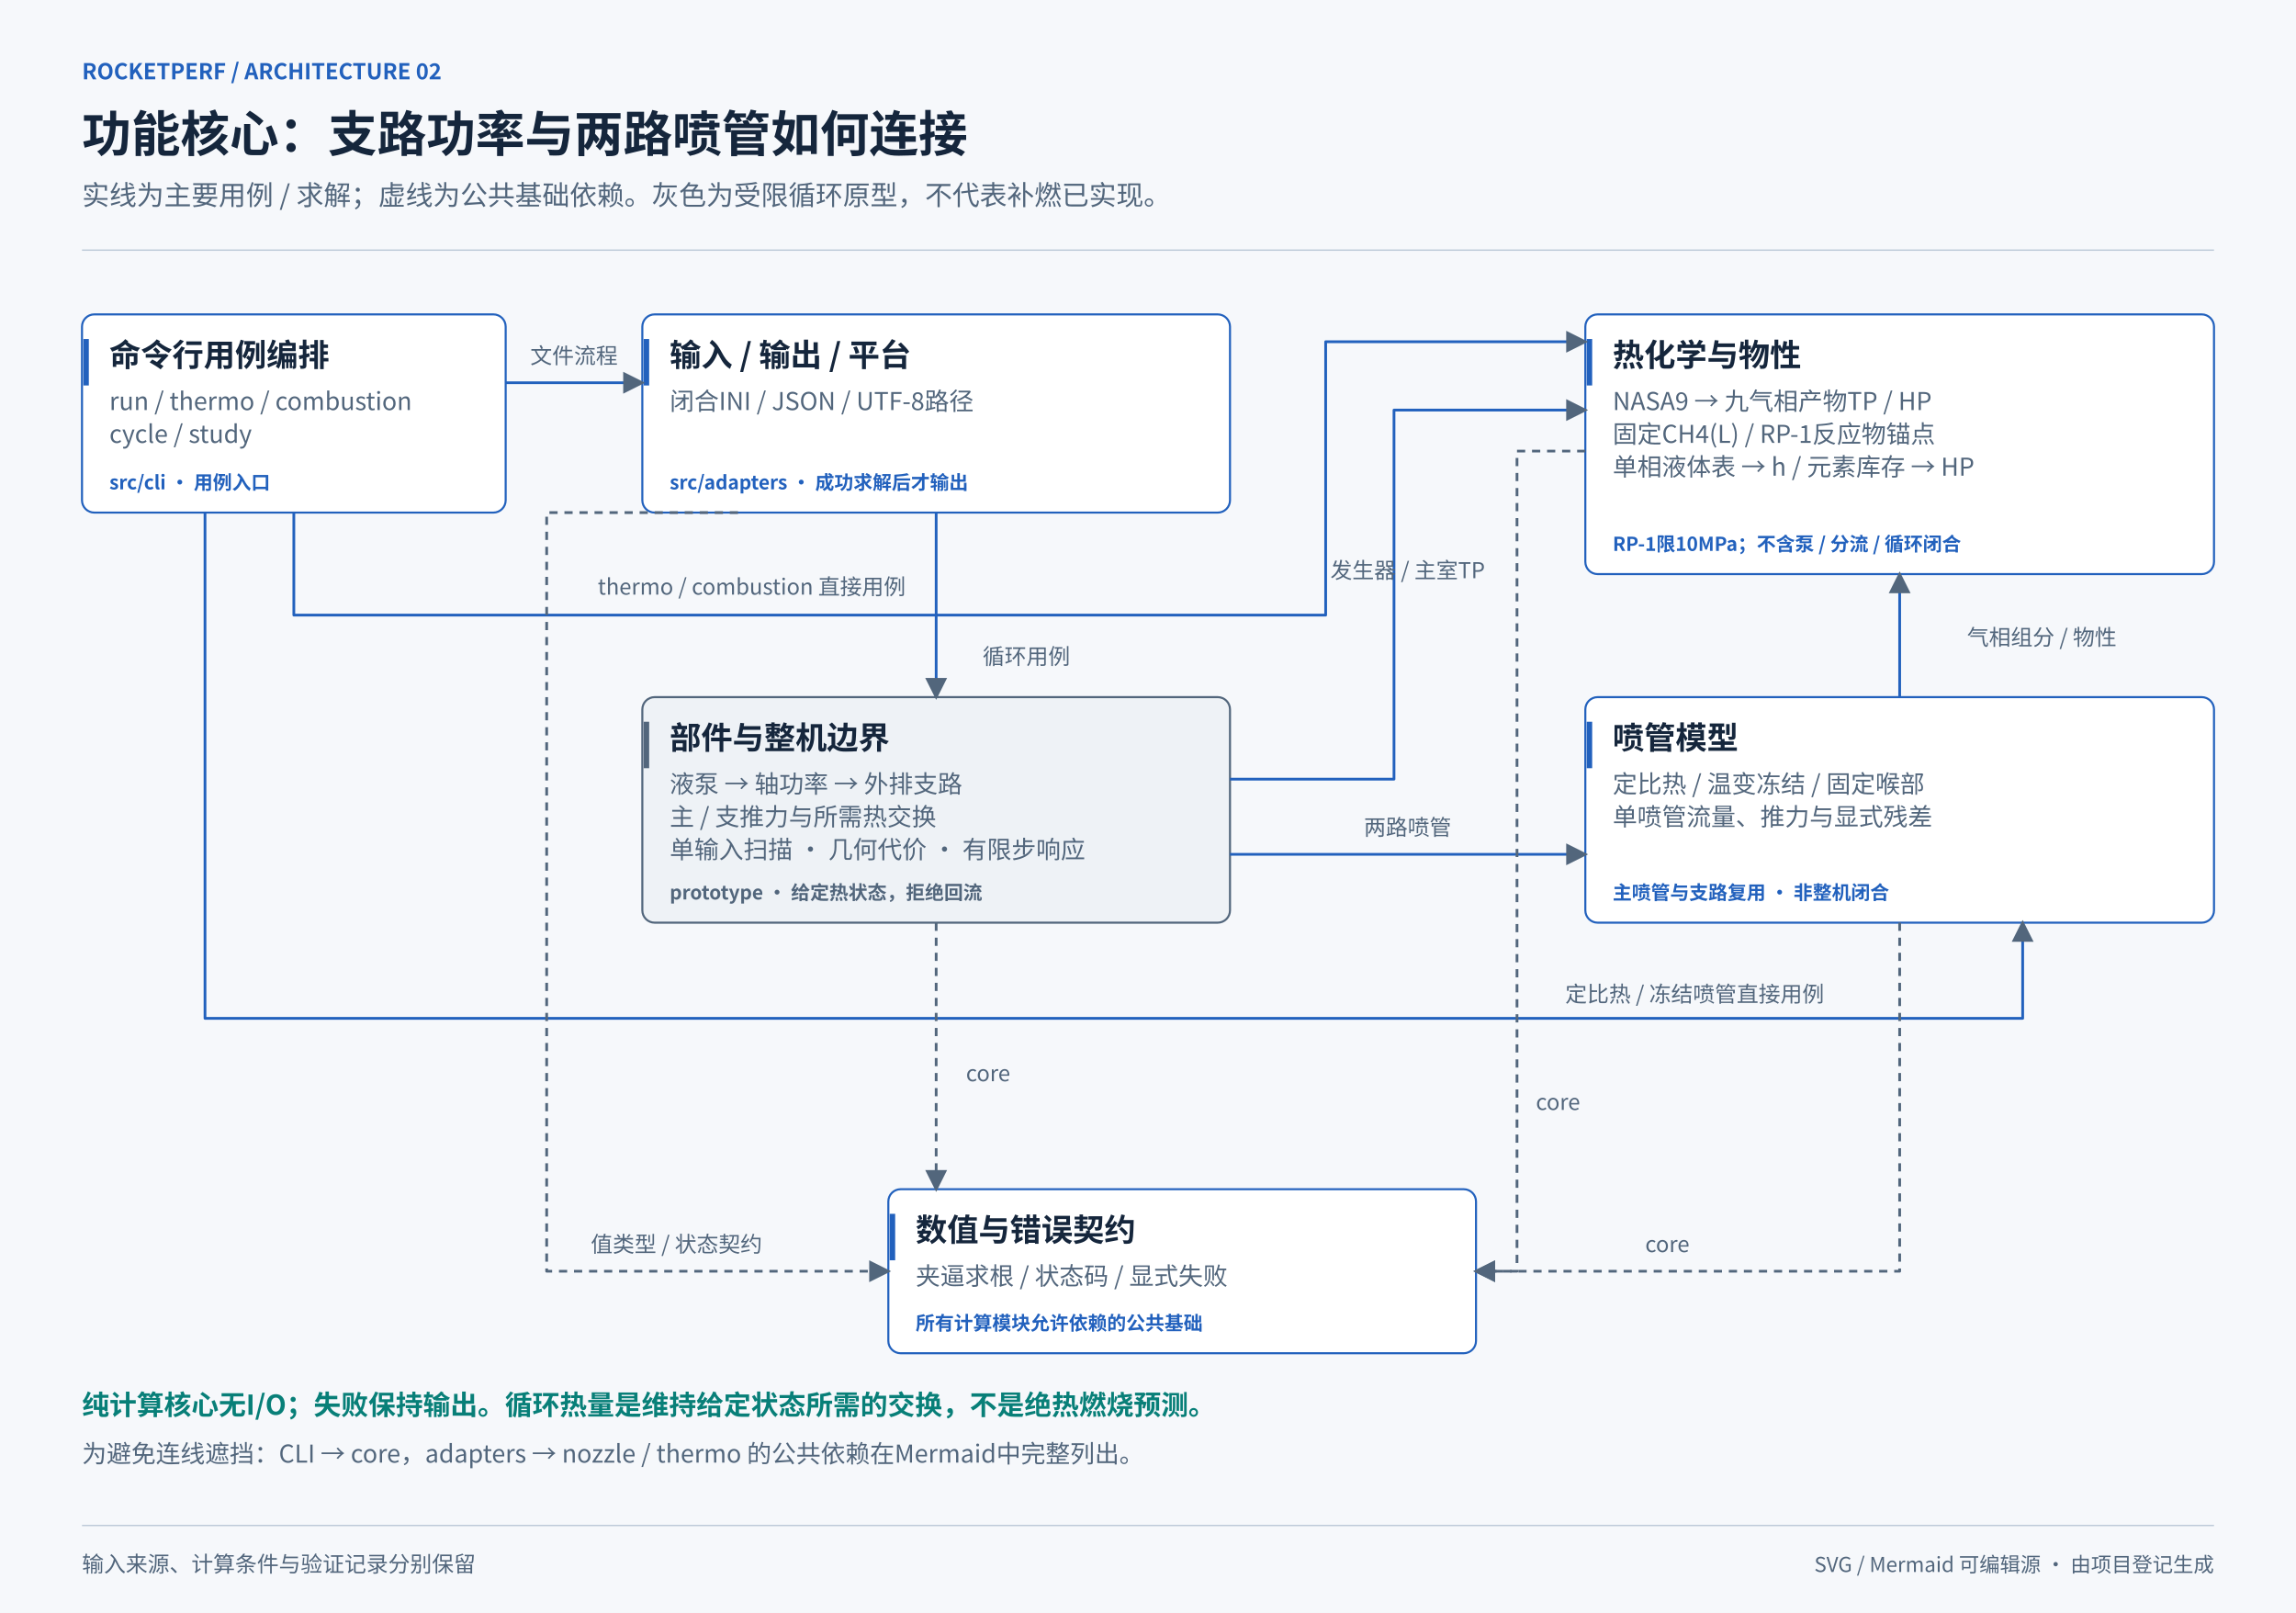
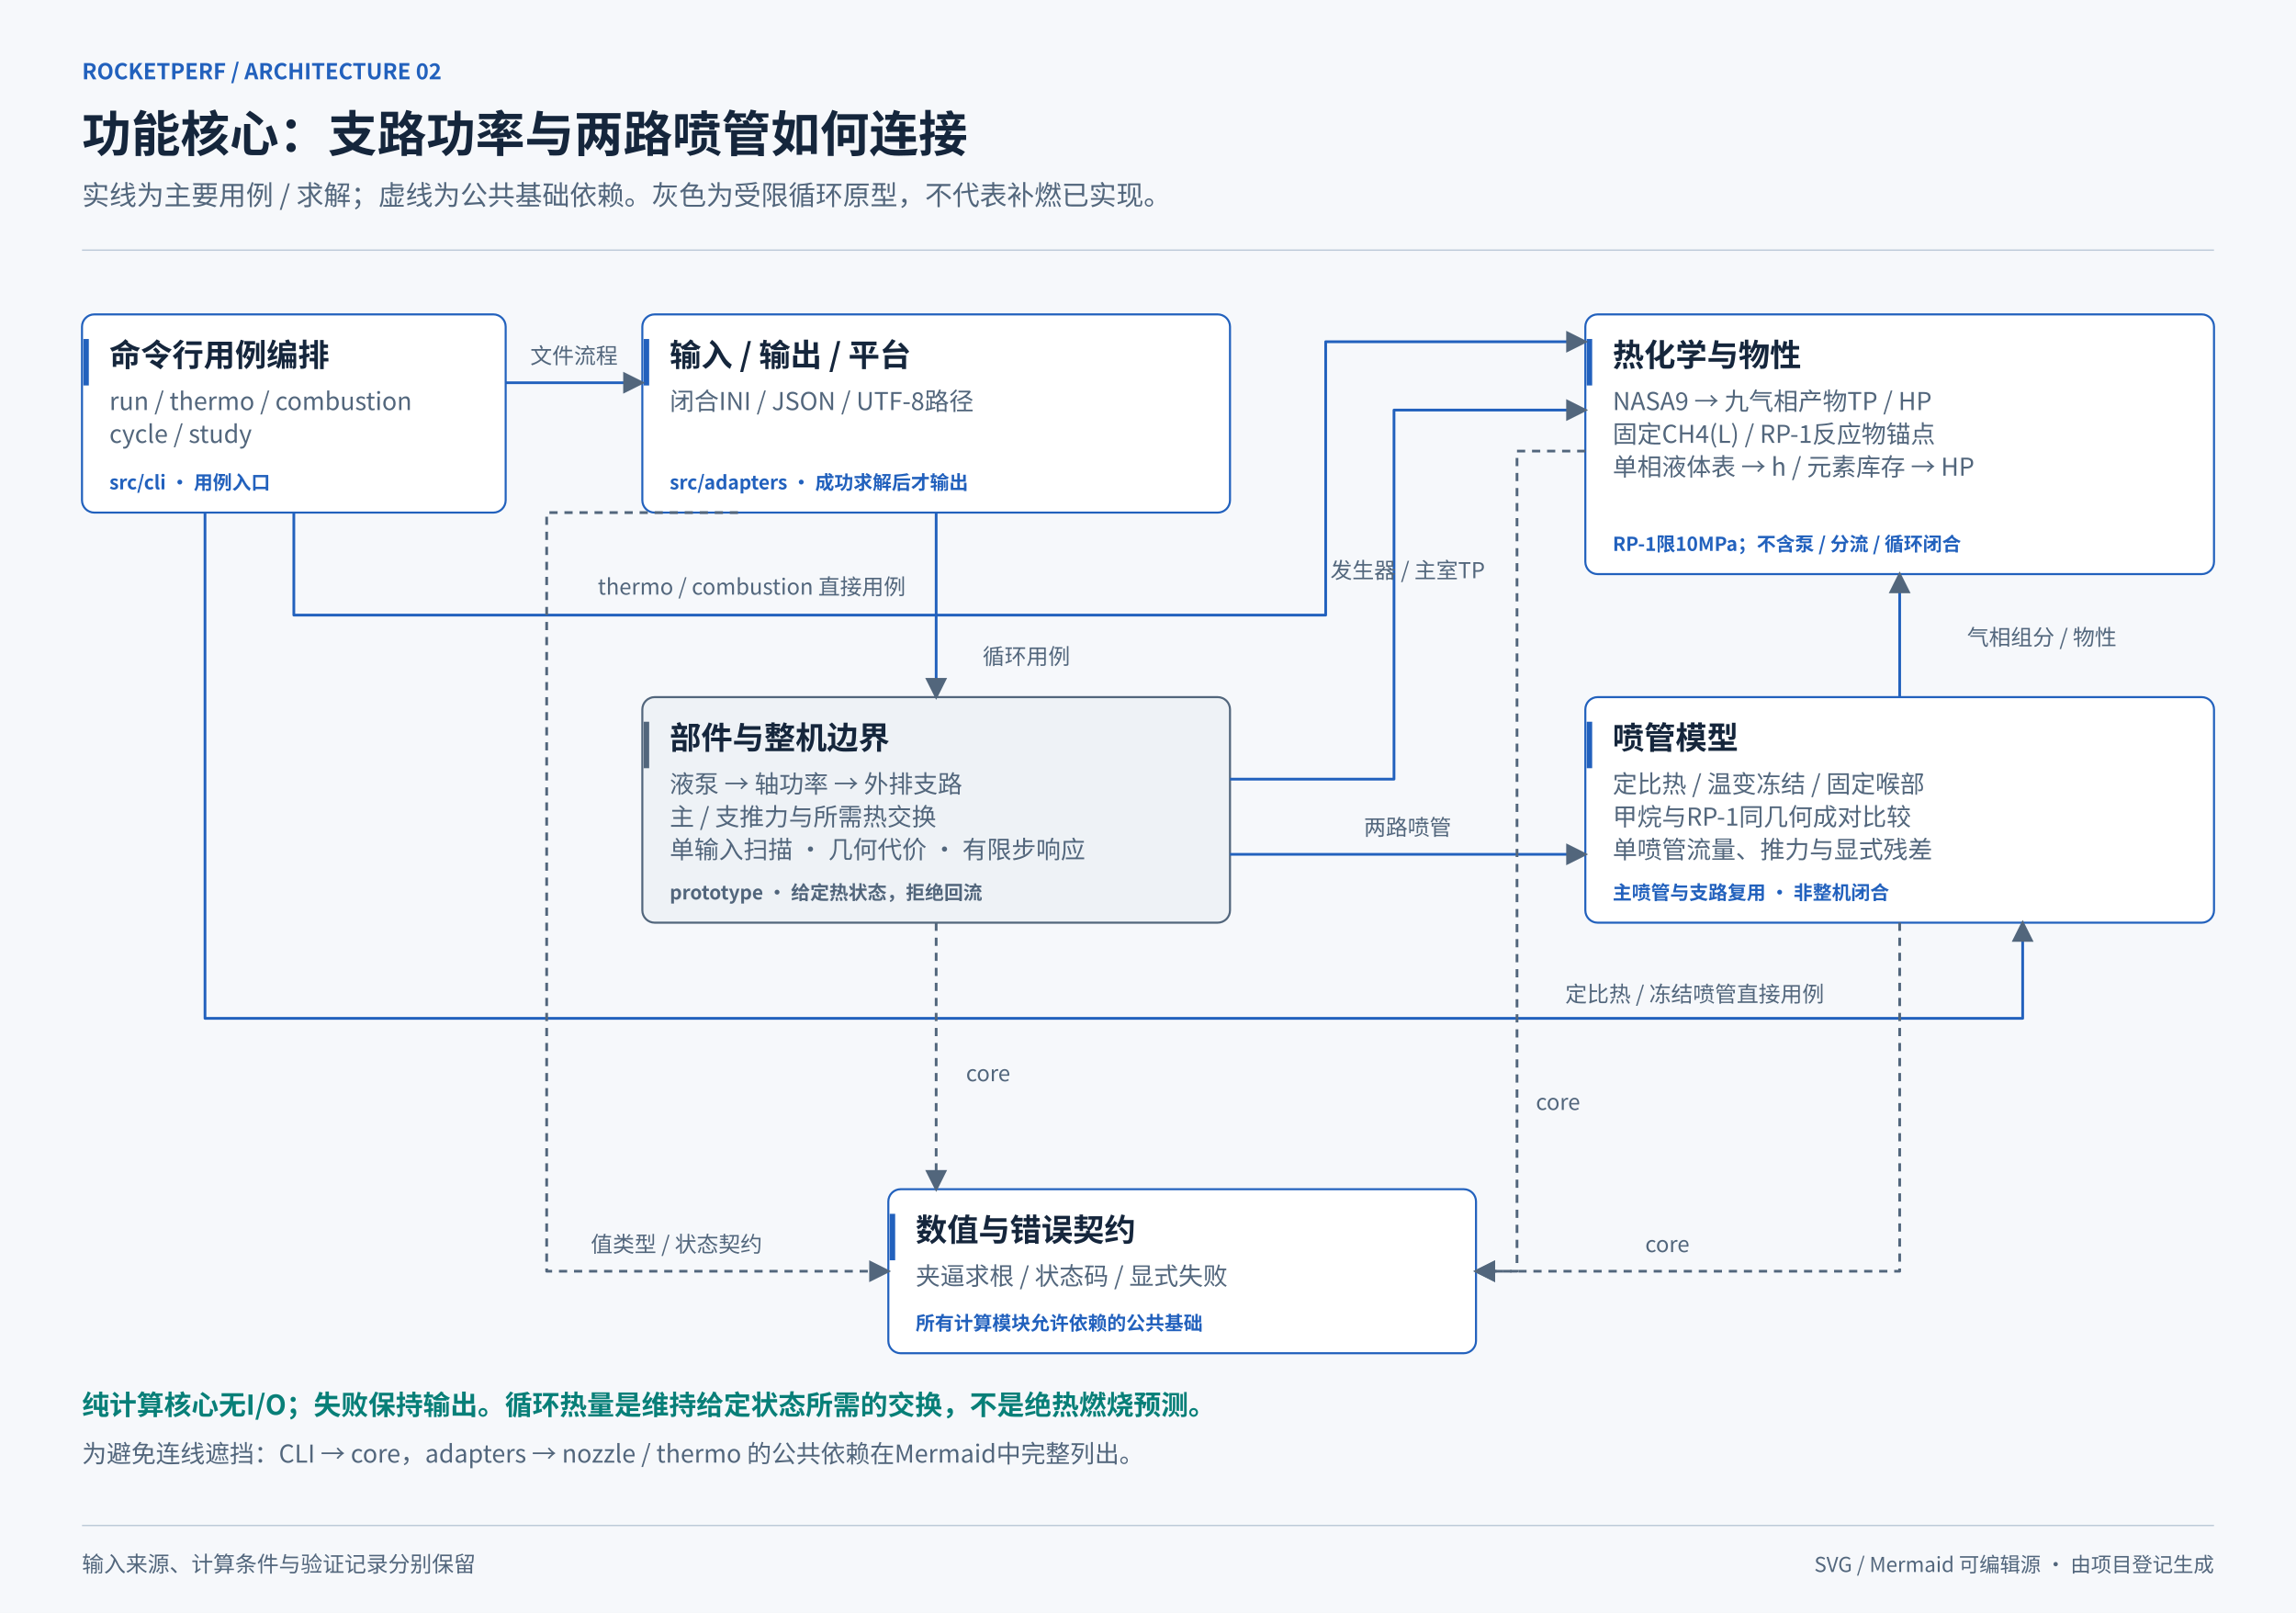
<svg xmlns="http://www.w3.org/2000/svg" width="1680" height="1180" viewBox="0 0 1680 1180" role="img" aria-labelledby="title-02 desc-02">
  <defs>
    <marker id="arrow-02" markerWidth="8" markerHeight="8" refX="7" refY="4" orient="auto">
      <path d="M0,0 L8,4 L0,8 Z" fill="#52667c" />
    </marker>
  </defs>
  <g font-family="Microsoft YaHei,Noto Sans CJK SC,Arial,sans-serif">
    <rect width="1680" height="1180" fill="#f6f8fb" />
    <text x="60" y="58" font-size="16" fill="#2261bd" font-weight="650" text-anchor="start">ROCKETPERF  /  ARCHITECTURE 02</text>
    <text x="60" y="111" font-size="36" fill="#15263c" font-weight="700" text-anchor="start">功能核心：支路功率与两路喷管如何连接</text>
    <text x="60" y="150" font-size="20" fill="#52667c" font-weight="400" text-anchor="start">实线为主要用例 / 求解；虚线为公共基础依赖。灰色为受限循环原型，不代表补燃已实现。</text>
    <line x1="60" y1="183" x2="1620" y2="183" stroke="#bdcad8" />
    <g>
      <rect x="60" y="230" width="310" height="145" rx="9" fill="#ffffff" stroke="#2261bd" stroke-width="1.5" />
      <rect x="61" y="248" width="4" height="34" fill="#2261bd" />
      <text x="80" y="268" font-size="23" fill="#15263c" font-weight="650" text-anchor="start">命令行用例编排</text>
      <text x="80" y="300" font-size="18" fill="#52667c" font-weight="400" text-anchor="start">run / thermo / combustion</text>
      <text x="80" y="324" font-size="18" fill="#52667c" font-weight="400" text-anchor="start">cycle / study</text>
      <text x="80" y="358" font-size="14" fill="#2261bd" font-weight="600" text-anchor="start">src/cli · 用例入口</text>
    </g>
    <g>
      <rect x="470" y="230" width="430" height="145" rx="9" fill="#ffffff" stroke="#2261bd" stroke-width="1.5" />
      <rect x="471" y="248" width="4" height="34" fill="#2261bd" />
      <text x="490" y="268" font-size="23" fill="#15263c" font-weight="650" text-anchor="start">输入 / 输出 / 平台</text>
      <text x="490" y="300" font-size="18" fill="#52667c" font-weight="400" text-anchor="start">闭合INI / JSON / UTF-8路径</text>
      <text x="490" y="358" font-size="14" fill="#2261bd" font-weight="600" text-anchor="start">src/adapters · 成功求解后才输出</text>
    </g>
    <g>
      <rect x="470" y="510" width="430" height="165" rx="9" fill="#eef2f6" stroke="#52667c" stroke-width="1.5" />
      <rect x="471" y="528" width="4" height="34" fill="#52667c" />
      <text x="490" y="548" font-size="23" fill="#15263c" font-weight="650" text-anchor="start">部件与整机边界</text>
      <text x="490" y="580" font-size="18" fill="#52667c" font-weight="400" text-anchor="start">液泵 → 轴功率 → 外排支路</text>
      <text x="490" y="604" font-size="18" fill="#52667c" font-weight="400" text-anchor="start">主 / 支推力与所需热交换</text>
      <text x="490" y="628" font-size="18" fill="#52667c" font-weight="400" text-anchor="start">单输入扫描 · 几何代价 · 有限步响应</text>
      <text x="490" y="658" font-size="14" fill="#52667c" font-weight="600" text-anchor="start">prototype · 给定热状态，拒绝回流</text>
    </g>
    <g>
      <rect x="1160" y="230" width="460" height="190" rx="9" fill="#ffffff" stroke="#2261bd" stroke-width="1.5" />
      <rect x="1161" y="248" width="4" height="34" fill="#2261bd" />
      <text x="1180" y="268" font-size="23" fill="#15263c" font-weight="650" text-anchor="start">热化学与物性</text>
      <text x="1180" y="300" font-size="18" fill="#52667c" font-weight="400" text-anchor="start">NASA9 → 九气相产物TP / HP</text>
      <text x="1180" y="324" font-size="18" fill="#52667c" font-weight="400" text-anchor="start">固定CH4(L) / RP-1反应物锚点</text>
      <text x="1180" y="348" font-size="18" fill="#52667c" font-weight="400" text-anchor="start">单相液体表 → h / 元素库存 → HP</text>
      <text x="1180" y="403" font-size="14" fill="#2261bd" font-weight="600" text-anchor="start">RP-1限10MPa；不含泵 / 分流 / 循环闭合</text>
    </g>
    <g>
      <rect x="1160" y="510" width="460" height="165" rx="9" fill="#ffffff" stroke="#2261bd" stroke-width="1.5" />
      <rect x="1161" y="528" width="4" height="34" fill="#2261bd" />
      <text x="1180" y="548" font-size="23" fill="#15263c" font-weight="650" text-anchor="start">喷管模型</text>
      <text x="1180" y="580" font-size="18" fill="#52667c" font-weight="400" text-anchor="start">定比热 / 温变冻结 / 固定喉部</text>
-       <text x="1180" y="604" font-size="18" fill="#52667c" font-weight="400" text-anchor="start">单喷管流量、推力与显式残差</text>
+       <text x="1180" y="604" font-size="18" fill="#52667c" font-weight="400" text-anchor="start">甲烷与RP-1同几何成对比较</text>
+       <text x="1180" y="628" font-size="18" fill="#52667c" font-weight="400" text-anchor="start">单喷管流量、推力与显式残差</text>
      <text x="1180" y="658" font-size="14" fill="#2261bd" font-weight="600" text-anchor="start">主喷管与支路复用 · 非整机闭合</text>
    </g>
    <g>
      <rect x="650" y="870" width="430" height="120" rx="9" fill="#ffffff" stroke="#2261bd" stroke-width="1.5" />
      <rect x="651" y="888" width="4" height="34" fill="#2261bd" />
      <text x="670" y="908" font-size="23" fill="#15263c" font-weight="650" text-anchor="start">数值与错误契约</text>
      <text x="670" y="940" font-size="18" fill="#52667c" font-weight="400" text-anchor="start">夹逼求根 / 状态码 / 显式失败</text>
      <text x="670" y="973" font-size="14" fill="#2261bd" font-weight="600" text-anchor="start">所有计算模块允许依赖的公共基础</text>
    </g>
    <polyline points="370,280 470,280" fill="none" stroke="#2261bd" stroke-width="2" stroke-linejoin="round" marker-end="url(#arrow-02)" />
    <text x="420" y="266" font-size="16" fill="#52667c" font-weight="400" text-anchor="middle">文件流程</text>
    <polyline points="685,375 685,510" fill="none" stroke="#2261bd" stroke-width="2" stroke-linejoin="round" marker-end="url(#arrow-02)" />
    <text x="751" y="486" font-size="16" fill="#52667c" font-weight="400" text-anchor="middle">循环用例</text>
    <polyline points="900,570 1020,570 1020,300 1160,300" fill="none" stroke="#2261bd" stroke-width="2" stroke-linejoin="round" marker-end="url(#arrow-02)" />
    <text x="1030" y="423" font-size="16" fill="#52667c" font-weight="400" text-anchor="middle">发生器 / 主室TP</text>
    <polyline points="900,625 1160,625" fill="none" stroke="#2261bd" stroke-width="2" stroke-linejoin="round" marker-end="url(#arrow-02)" />
    <text x="1030" y="611" font-size="16" fill="#52667c" font-weight="400" text-anchor="middle">两路喷管</text>
    <polyline points="1390,510 1390,420" fill="none" stroke="#2261bd" stroke-width="2" stroke-linejoin="round" marker-end="url(#arrow-02)" />
    <text x="1494" y="472" font-size="16" fill="#52667c" font-weight="400" text-anchor="middle">气相组分 / 物性</text>
    <polyline points="215,375 215,450 970,450 970,250 1160,250" fill="none" stroke="#2261bd" stroke-width="2" stroke-linejoin="round" marker-end="url(#arrow-02)" />
    <text x="550" y="435" font-size="16" fill="#52667c" font-weight="400" text-anchor="middle">thermo / combustion 直接用例</text>
    <polyline points="150,375 150,745 1480,745 1480,675" fill="none" stroke="#2261bd" stroke-width="2" stroke-linejoin="round" marker-end="url(#arrow-02)" />
    <text x="1240" y="733" font-size="16" fill="#52667c" font-weight="400" text-anchor="middle">定比热 / 冻结喷管直接用例</text>
    <polyline points="685,675 685,870" fill="none" stroke="#52667c" stroke-width="2" stroke-linejoin="round" marker-end="url(#arrow-02)" stroke-dasharray="6 5" />
    <text x="723" y="791" font-size="16" fill="#52667c" font-weight="400" text-anchor="middle">core</text>
    <polyline points="1160,330 1110,330 1110,930 1080,930" fill="none" stroke="#52667c" stroke-width="2" stroke-linejoin="round" marker-end="url(#arrow-02)" stroke-dasharray="6 5" />
    <text x="1140" y="812" font-size="16" fill="#52667c" font-weight="400" text-anchor="middle">core</text>
    <polyline points="1390,675 1390,930 1080,930" fill="none" stroke="#52667c" stroke-width="2" stroke-linejoin="round" marker-end="url(#arrow-02)" stroke-dasharray="6 5" />
    <text x="1220" y="916" font-size="16" fill="#52667c" font-weight="400" text-anchor="middle">core</text>
    <polyline points="540,375 400,375 400,930 650,930" fill="none" stroke="#52667c" stroke-width="2" stroke-linejoin="round" marker-end="url(#arrow-02)" stroke-dasharray="6 5" />
    <text x="495" y="916" font-size="16" fill="#52667c" font-weight="400" text-anchor="middle">值类型 / 状态契约</text>
    <text x="60" y="1035" font-size="20" fill="#087f78" font-weight="650" text-anchor="start">纯计算核心无I/O；失败保持输出。循环热量是维持给定状态所需的交换，不是绝热燃烧预测。</text>
    <text x="60" y="1070" font-size="18" fill="#52667c" font-weight="400" text-anchor="start">为避免连线遮挡：CLI → core，adapters → nozzle / thermo 的公共依赖在Mermaid中完整列出。</text>
    <line x1="60" y1="1116" x2="1620" y2="1116" stroke="#bdcad8" />
    <text x="60" y="1150" font-size="16" fill="#52667c" font-weight="400" text-anchor="start">输入来源、计算条件与验证记录分别保留</text>
    <text x="1620" y="1150" font-size="15" fill="#52667c" font-weight="400" text-anchor="end">SVG / Mermaid 可编辑源 · 由项目登记生成</text>
  </g>
</svg>
